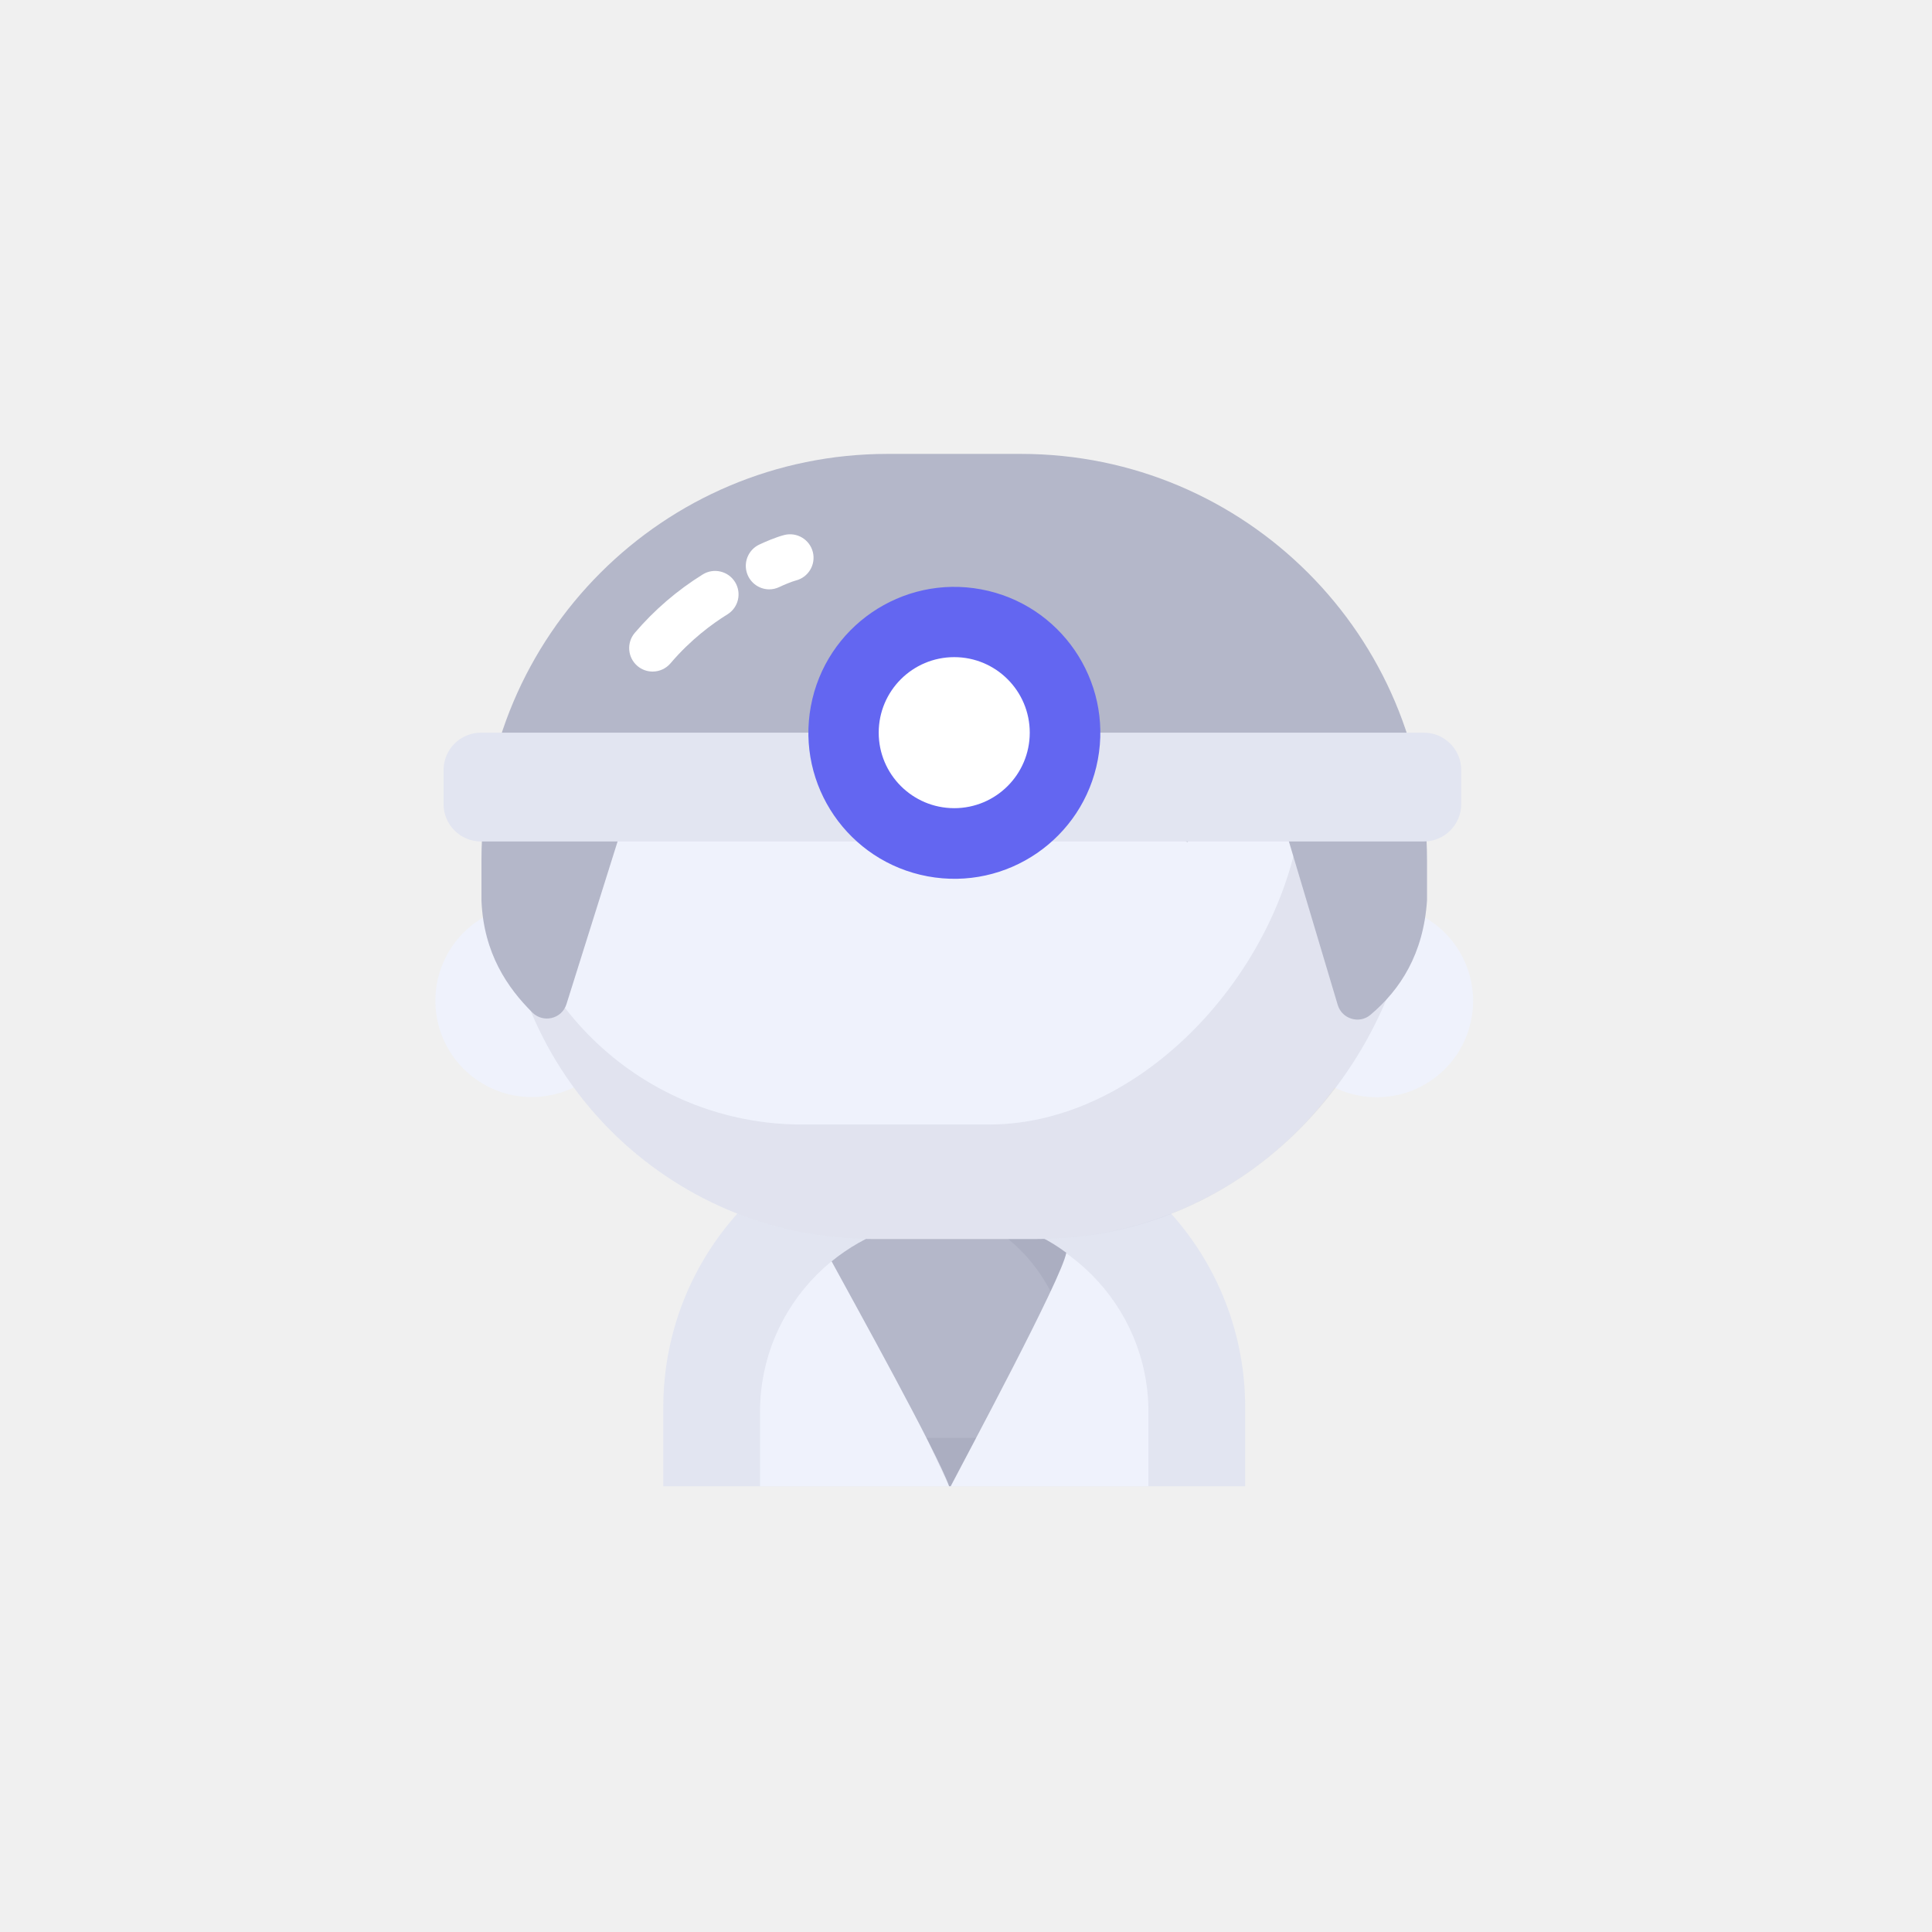
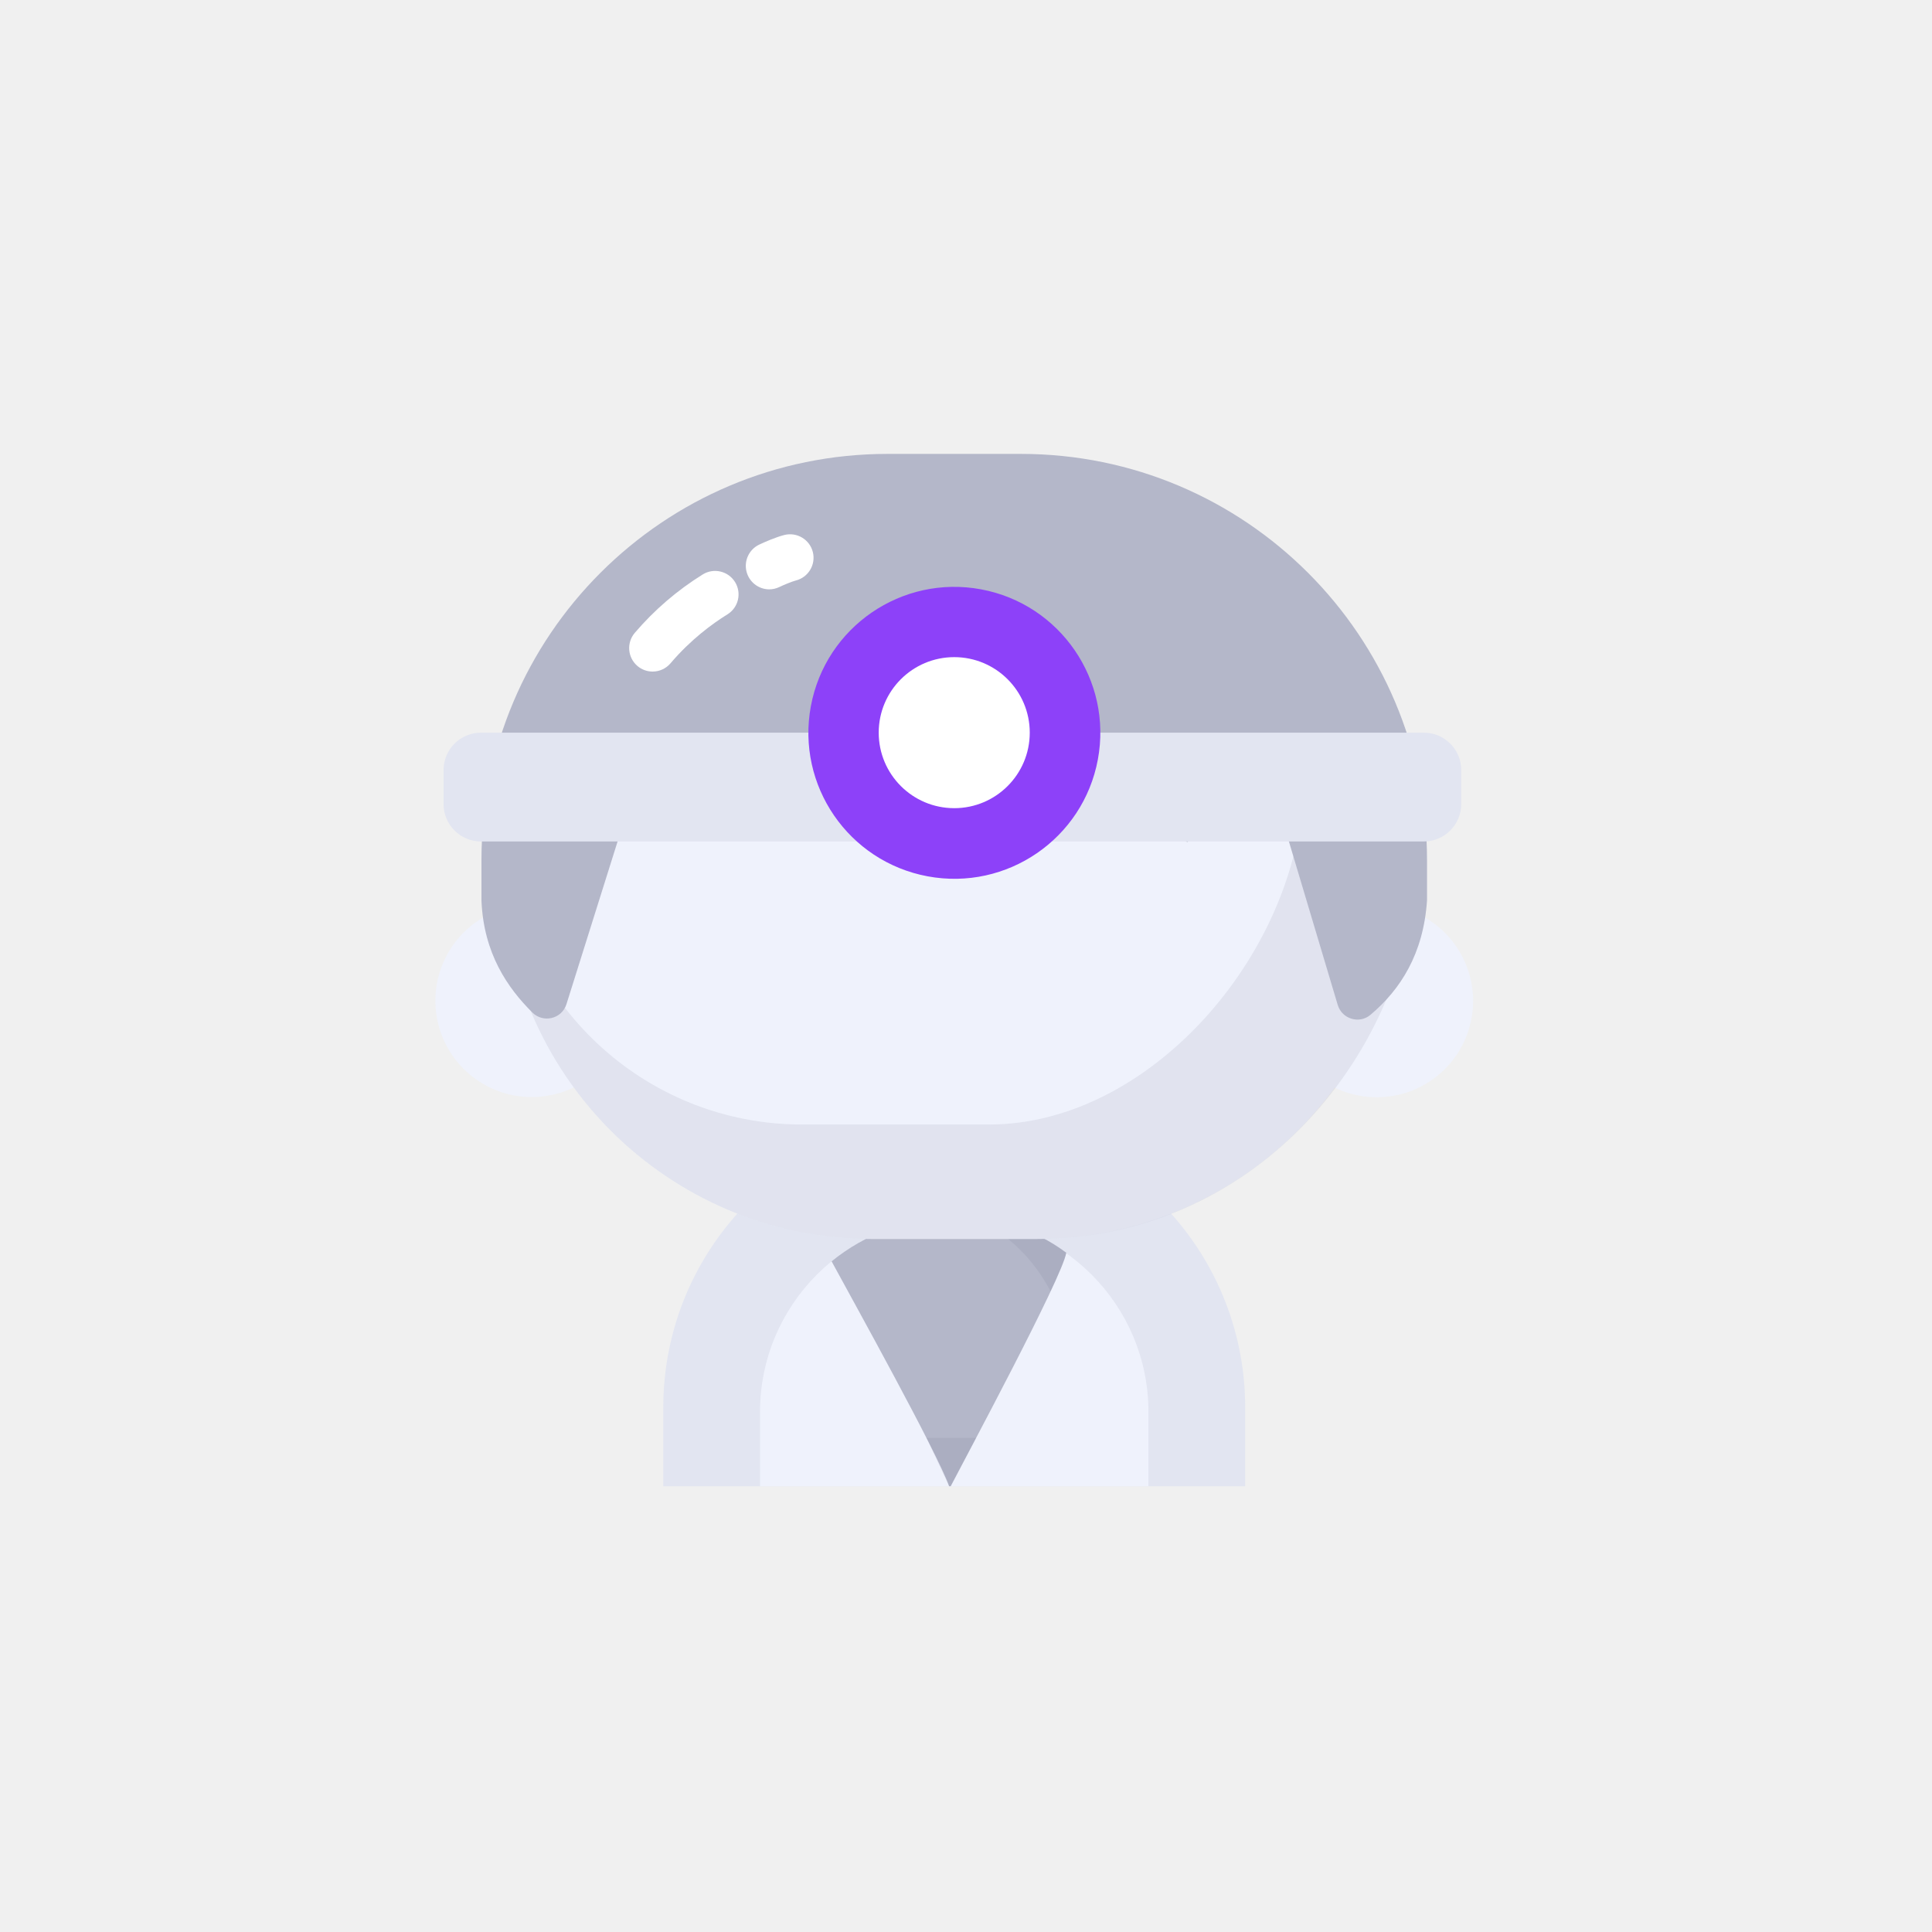
<svg xmlns="http://www.w3.org/2000/svg" width="166" height="166" fill="none">
  <path d="M106.988 127.699v-6.759c0-13.806-11.193-24.999-24.999-24.999S56.99 107.134 56.99 120.94v6.759h49.998z" fill="#e2e5f1" />
  <path d="M98.676 127.698v-6.386a16.69 16.69 0 0 0-16.687-16.687 16.69 16.69 0 0 0-16.687 16.687v6.386h33.374z" fill="#eff2fc" />
  <path d="M81.684 127.698c1.23-2.383 9.574-17.899 9.931-20.062-2.777-2.065-5.9-3.011-9.627-3.011-3.996 0-7.664 1.407-10.537 3.75 1.999 3.676 9.055 16.399 10.1 19.323h.132z" fill="#b4b7c9" />
  <path opacity=".1" d="M83.82 104.711c2.737 1.254 5.007 3.469 6.448 6.255.753-1.606 1.266-2.826 1.348-3.328-2.31-1.717-4.861-2.658-7.797-2.927h0zm-4.225 18.825l1.957 4.168h.133l2.195-4.168h-4.285z" fill="#585c7b" />
  <g fill="#eff2fc">
    <path d="M124.147 91.854a8.28 8.28 0 0 0 0-11.706 8.28 8.28 0 0 0-11.706 0 8.28 8.28 0 0 0 0 11.706 8.28 8.28 0 0 0 11.706 0zm-76.905 2.259a8.28 8.28 0 0 0 6.573-9.686 8.28 8.28 0 0 0-9.686-6.573 8.28 8.28 0 0 0-6.573 9.686 8.28 8.28 0 0 0 9.686 6.573z" />
    <path d="M89.045 106.456H74.935c-17.533 0-31.746-14.213-31.746-31.745s14.213-31.746 31.746-31.746h14.109c17.532 0 31.745 14.213 31.745 31.746s-14.213 31.745-31.745 31.745z" />
  </g>
  <path opacity=".1" d="M90.325 40.656h-4.071c14.214 0 25.737 9.972 25.737 24.186v2.186c0 14.214-12.804 29.593-27.018 29.593H68.926c-13.602 0-24.738-10.553-25.672-23.918-.041.663-.065 1.331-.065 2.005h0c0 17.533 14.213 31.746 31.746 31.746h14.109c18.424 0 31.467-15.149 32.747-31.475.108-1.381.195-2.982.03-4.334-1.966-16.153-15.318-29.988-31.496-29.988h0z" fill="#585c7b" />
  <path d="M117.753 87.194c2.574-2.168 4.551-5.239 4.858-9.822v-3.48C122.611 54.622 106.989 39 87.718 39H76.261C56.99 39 41.368 54.622 41.368 73.893v3.48c.183 4.551 2.257 7.521 4.372 9.623.94.934 2.533.55 2.93-.714l6.261-19.92 8.391 5.885 9.149-6.94 9.518 6.997 9.884-7.576 10.135 7.628 6.865-6.321 6.066 20.308c.362 1.21 1.847 1.666 2.813.853h0z" fill="#b4b7c9" />
  <path d="M66.089 50.638a2.02 2.02 0 0 1-.877-3.834c.434-.209 1.448-.653 2.18-.837a2.02 2.02 0 0 1 2.448 1.463c.272 1.08-.383 2.176-1.463 2.448-.298.075-1.006.363-1.416.56-.282.136-.58.2-.873.2h0zm-10.015 7.064a2.01 2.01 0 0 1-1.304-.479 2.02 2.02 0 0 1-.232-2.843 25.09 25.09 0 0 1 5.842-5.023c.947-.586 2.19-.294 2.776.653s.294 2.19-.653 2.776c-1.27.786-3.149 2.154-4.89 4.204a2.01 2.01 0 0 1-1.538.711h0z" fill="#fff" />
  <path d="M122.331 72.301h-81a3.22 3.22 0 0 1-3.221-3.221v-2.908a3.22 3.22 0 0 1 3.221-3.221h81a3.22 3.22 0 0 1 3.221 3.221v2.908a3.22 3.22 0 0 1-3.221 3.221z" fill="#e2e5f1" />
-   <path d="M94.329 65.261c1.268-6.809-3.225-13.357-10.034-14.624s-13.357 3.225-14.624 10.034 3.225 13.357 10.034 14.624 13.357-3.225 14.624-10.034z" fill="#6366f1" />
+   <path d="M94.329 65.261c1.268-6.809-3.225-13.357-10.034-14.624s-13.357 3.225-14.624 10.034 3.225 13.357 10.034 14.624 13.357-3.225 14.624-10.034z" fill="#8d41f9" />
  <path d="M81.989 69.44a6.49 6.49 0 0 0 6.489-6.489 6.49 6.49 0 0 0-6.489-6.489A6.49 6.49 0 0 0 75.5 62.95a6.49 6.49 0 0 0 6.489 6.489z" fill="#fff" />
</svg>
